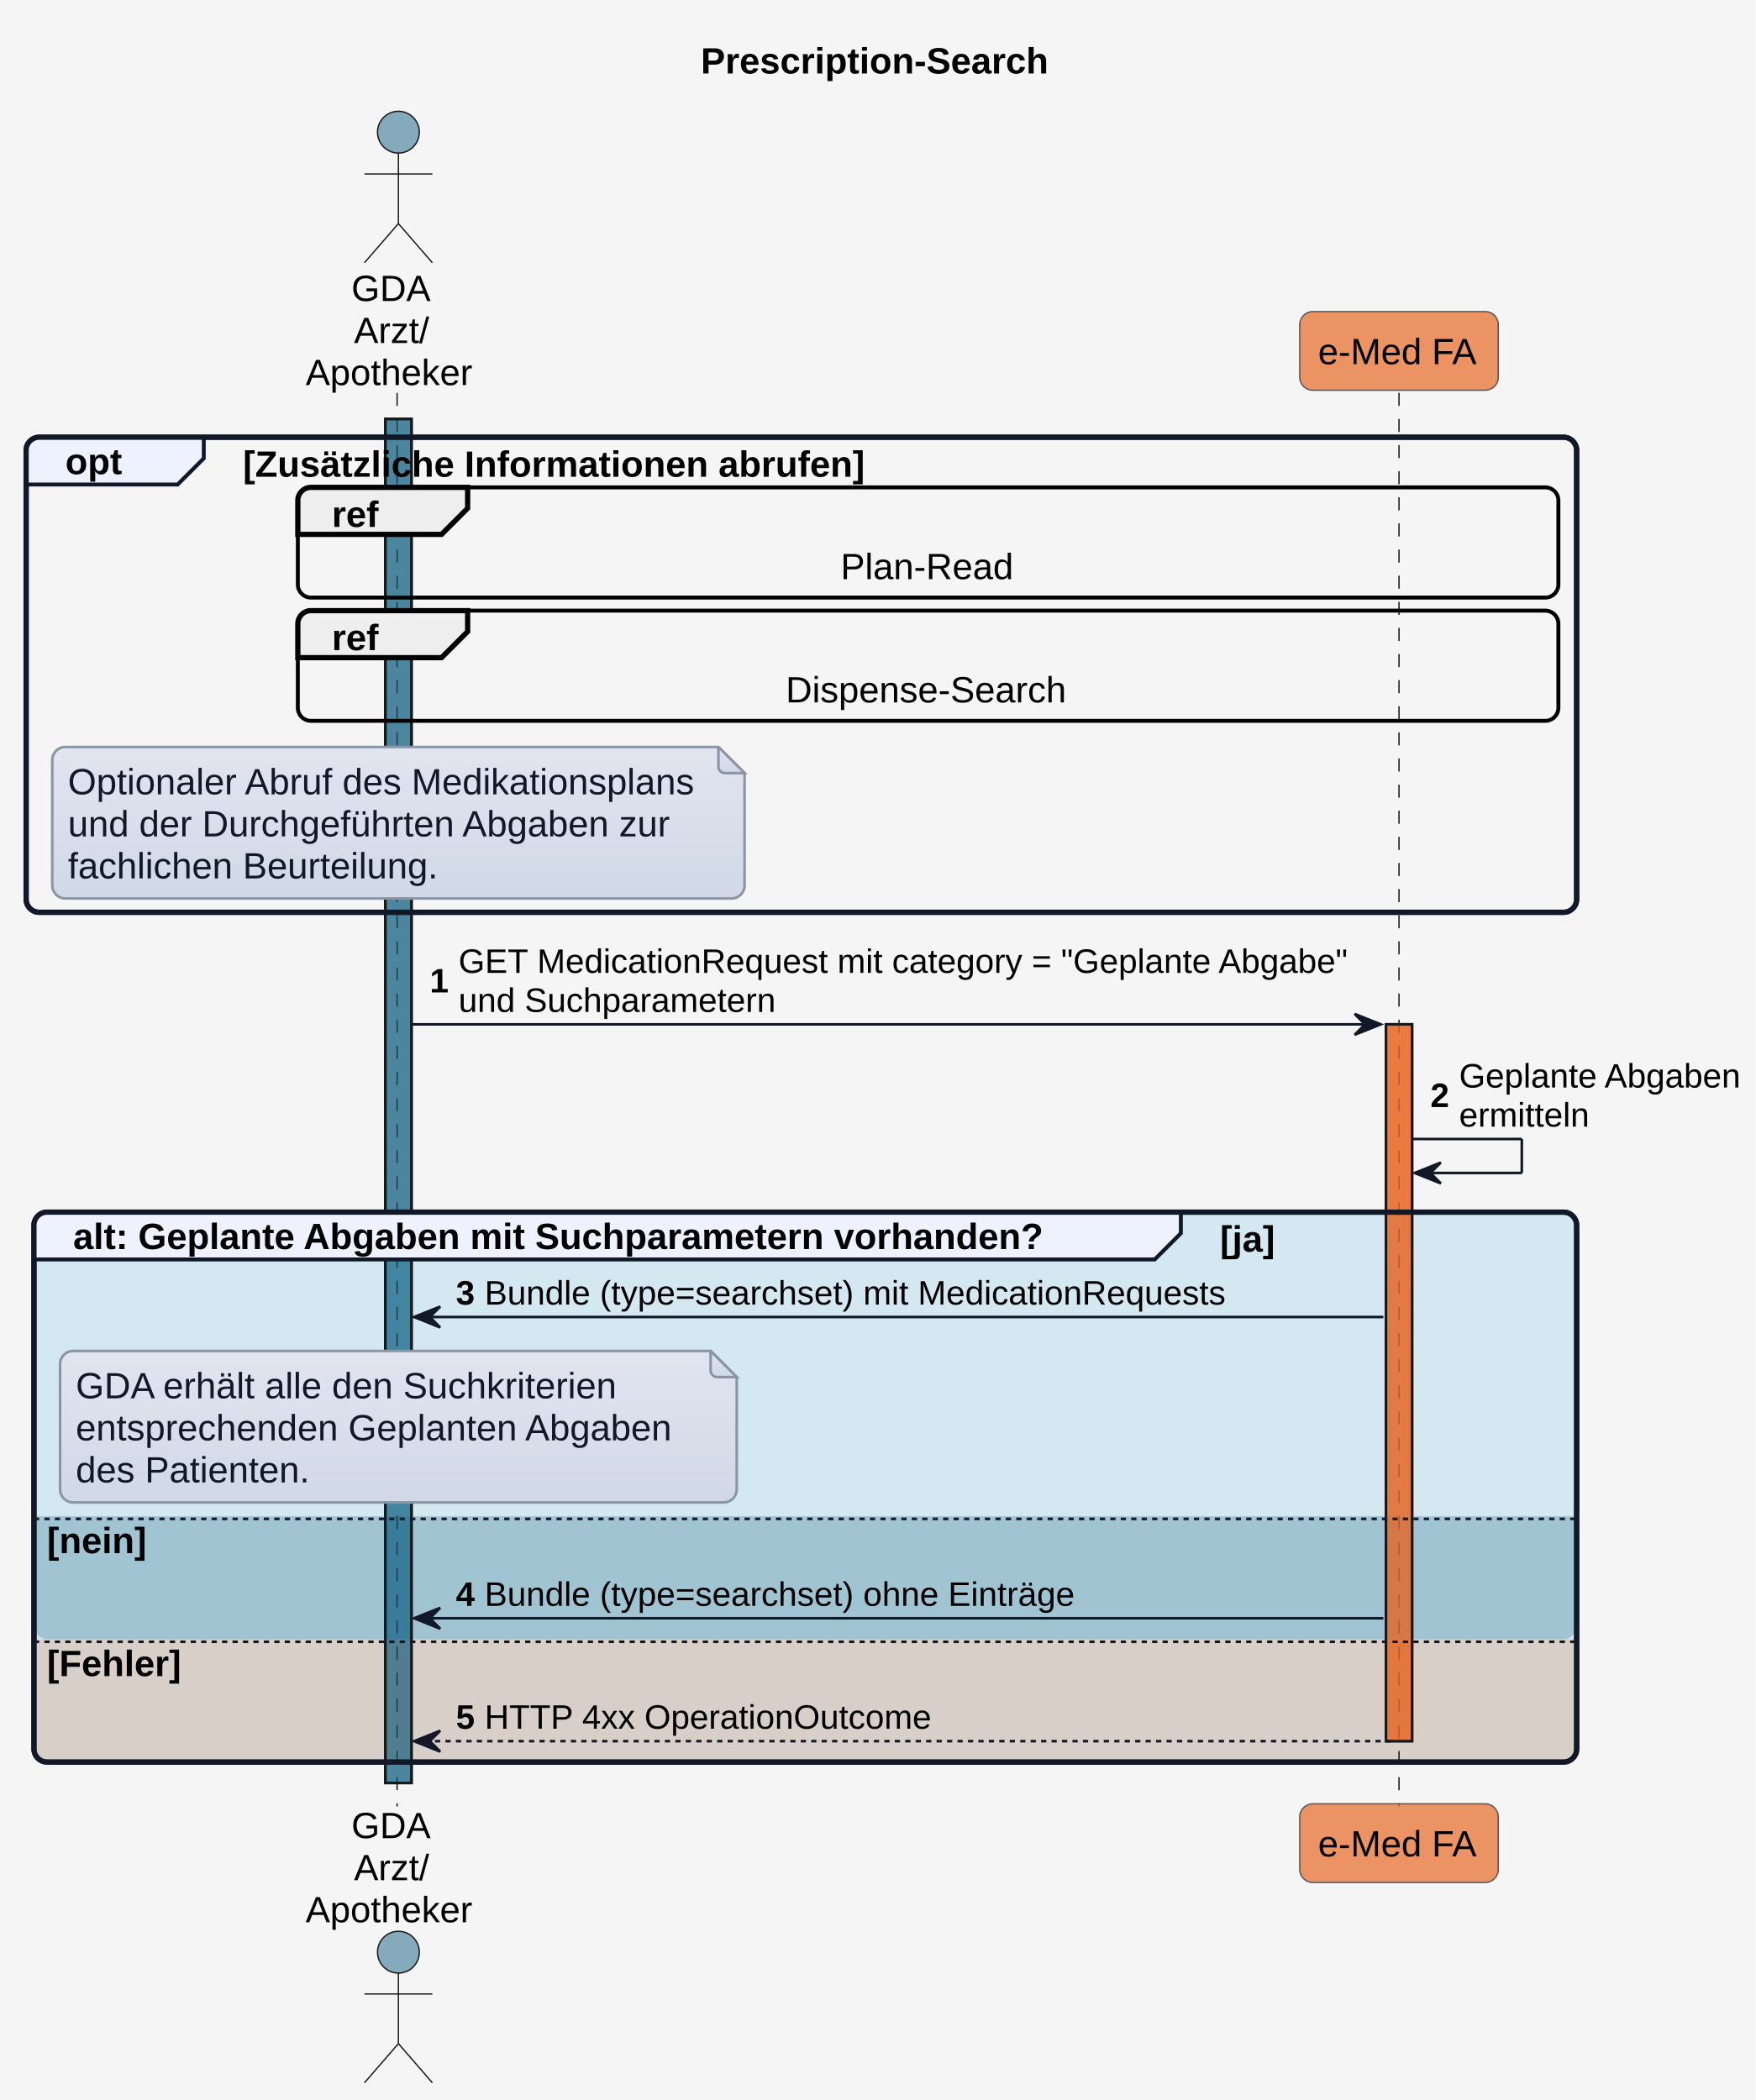
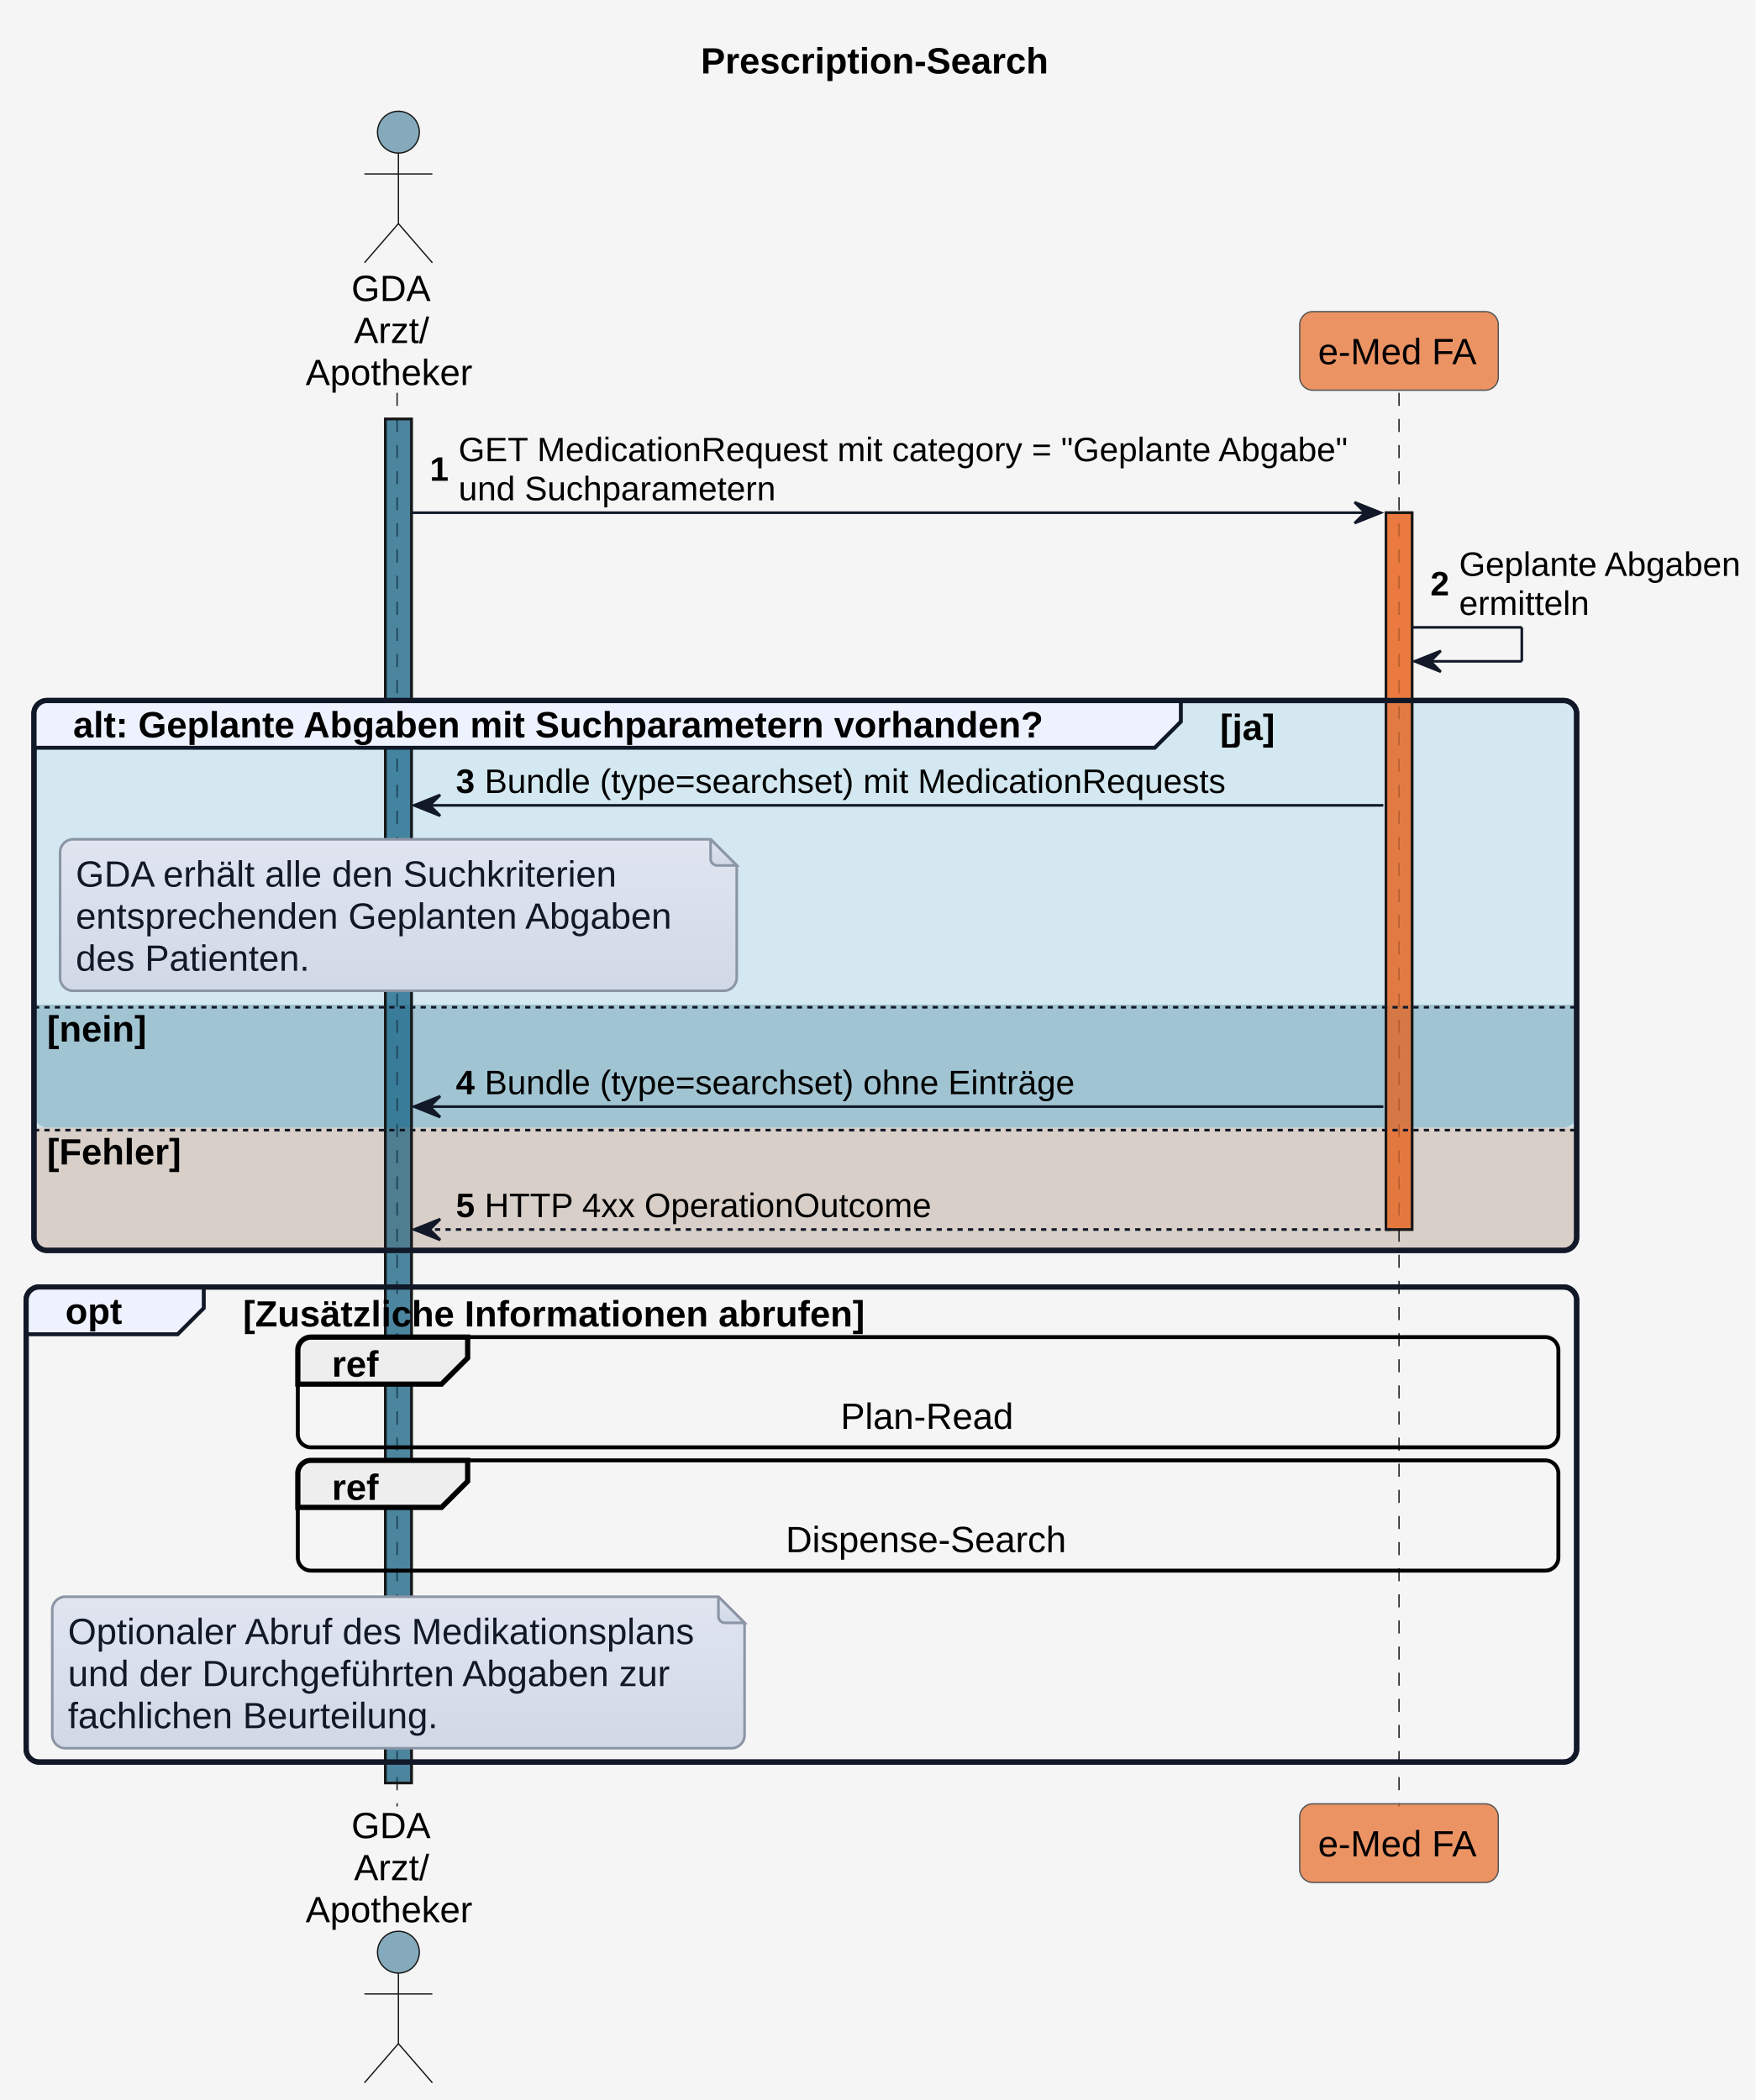
<svg xmlns="http://www.w3.org/2000/svg" contentStyleType="text/css" height="804px" preserveAspectRatio="none" style="width:672px;height:804px;background:#F5F5F5;" version="1.1" viewBox="0 0 672 804" width="672px" zoomAndPan="magnify">
  <defs>
-     <linearGradient id="g1uutivqyj2v0b0" x1="50%" x2="50%" y1="0%" y2="100%">
+     <linearGradient id="g11qbhf46ica0d0" x1="50%" x2="50%" y1="0%" y2="100%">
      <stop offset="0%" stop-color="#E0E5F0" />
      <stop offset="100%" stop-color="#D1D9E6" />
    </linearGradient>
  </defs>
  <g>
    <rect fill="#F5F5F5" height="804" style="stroke:none;stroke-width:1.0;" width="672" x="0" y="0" />
    <text fill="#000000" font-family="Arial" font-size="14" font-weight="bold" lengthAdjust="spacing" textLength="140" x="268.25" y="28.132">Prescription-Search</text>
    <rect fill="#156082" fill-opacity="0.502" height="522.219" style="stroke:#181818;stroke-width:1.0;" width="10" x="147.5" y="160.394" />
-     <rect fill="#E97232" fill-opacity="0.741" height="274.434" style="stroke:#181818;stroke-width:1.0;" width="10" x="530.5" y="392.18" />
-     <rect fill="none" height="181.888" rx="5" ry="5" style="stroke:#111827;stroke-width:2.0;" width="593.5" x="10" y="167.394" />
-     <rect fill="#0F9ED5" fill-opacity="0.145" height="210.537" rx="5" ry="5" style="stroke:#111827;stroke-width:2.0;" width="590.5" x="13" y="464.077" />
-     <path d="M13,580.519 L603.5,580.519 L603.5,622.566 A5,5 0 0 1 598.5,627.566 L18,627.566 A5,5 0 0 1 13,622.566 L13,580.519 " fill="#34738D" fill-opacity="0.306" style="stroke:none;stroke-width:1.0;" />
-     <path d="M13,627.566 L603.5,627.566 L603.5,669.614 A5,5 0 0 1 598.5,674.614 L18,674.614 A5,5 0 0 1 13,669.614 L13,627.566 " fill="#E97132" fill-opacity="0.208" style="stroke:none;stroke-width:1.0;" />
+     <rect fill="#E97232" fill-opacity="0.741" height="274.434" style="stroke:#181818;stroke-width:1.0;" width="10" x="530.5" y="196.292" />
+     <rect fill="#0F9ED5" fill-opacity="0.145" height="210.537" rx="5" ry="5" style="stroke:#111827;stroke-width:2.0;" width="590.5" x="13" y="268.19" />
+     <path d="M13,384.631 L603.5,384.631 L603.5,426.679 A5,5 0 0 1 598.5,431.679 L18,431.679 A5,5 0 0 1 13,426.679 L13,384.631 " fill="#34738D" fill-opacity="0.306" style="stroke:none;stroke-width:1.0;" />
+     <path d="M13,431.679 L603.5,431.679 L603.5,473.726 A5,5 0 0 1 598.5,478.726 L18,478.726 A5,5 0 0 1 13,473.726 L13,431.679 " fill="#E97132" fill-opacity="0.208" style="stroke:none;stroke-width:1.0;" />
+     <rect fill="none" height="181.888" rx="5" ry="5" style="stroke:#111827;stroke-width:2.0;" width="593.5" x="10" y="492.726" />
    <line style="stroke:#181818;stroke-width:0.5;stroke-dasharray:5.0,5.0;" x1="152" x2="152" y1="150.394" y2="691.614" />
    <line style="stroke:#181818;stroke-width:0.5;stroke-dasharray:5.0,5.0;" x1="535.5" x2="535.5" y1="150.394" y2="691.614" />
    <text fill="#000000" font-family="Arial" font-size="14" lengthAdjust="spacing" textLength="30" x="134.5" y="115.231">GDA</text>
    <text fill="#000000" font-family="Arial" font-size="14" lengthAdjust="spacing" textLength="28" x="135.5" y="131.329">Arzt/</text>
    <text fill="#000000" font-family="Arial" font-size="14" lengthAdjust="spacing" textLength="65" x="117" y="147.428">Apotheker</text>
    <ellipse cx="152.5" cy="50.599" fill="#156082" fill-opacity="0.502" rx="8" ry="8" style="stroke:#181818;stroke-width:0.5;" />
    <path d="M152.5,58.599 L152.5,85.599 M139.5,66.599 L165.5,66.599 M152.5,85.599 L139.5,100.599 M152.5,85.599 L165.5,100.599 " fill="none" style="stroke:#181818;stroke-width:0.5;" />
    <text fill="#000000" font-family="Arial" font-size="14" lengthAdjust="spacing" textLength="30" x="134.5" y="703.746">GDA</text>
    <text fill="#000000" font-family="Arial" font-size="14" lengthAdjust="spacing" textLength="28" x="135.5" y="719.844">Arzt/</text>
    <text fill="#000000" font-family="Arial" font-size="14" lengthAdjust="spacing" textLength="65" x="117" y="735.943">Apotheker</text>
    <ellipse cx="152.5" cy="747.41" fill="#156082" fill-opacity="0.502" rx="8" ry="8" style="stroke:#181818;stroke-width:0.5;" />
    <path d="M152.5,755.41 L152.5,782.41 M139.5,763.41 L165.5,763.41 M152.5,782.41 L139.5,797.41 M152.5,782.41 L165.5,797.41 " fill="none" style="stroke:#181818;stroke-width:0.5;" />
    <rect fill="#E97232" fill-opacity="0.741" height="30.099" rx="5" ry="5" style="stroke:#555555;stroke-width:0.5;" width="76" x="497.5" y="119.296" />
    <text fill="#000000" font-family="Arial" font-size="14" lengthAdjust="spacing" textLength="62" x="504.5" y="139.428">e-Med FA</text>
    <rect fill="#E97232" fill-opacity="0.741" height="30.099" rx="5" ry="5" style="stroke:#555555;stroke-width:0.5;" width="76" x="497.5" y="690.614" />
    <text fill="#000000" font-family="Arial" font-size="14" lengthAdjust="spacing" textLength="62" x="504.5" y="710.746">e-Med FA</text>
    <rect fill="#156082" fill-opacity="0.502" height="522.219" style="stroke:#181818;stroke-width:1.0;" width="10" x="147.5" y="160.394" />
-     <rect fill="#E97232" fill-opacity="0.741" height="274.434" style="stroke:#181818;stroke-width:1.0;" width="10" x="530.5" y="392.18" />
-     <path d="M15,167.394 L78,167.394 L78,175.493 L68,185.493 L10,185.493 L10,172.394 A5,5 0 0 1 15,167.394 " fill="#EEF2FF" style="stroke:#111827;stroke-width:1.5;" />
-     <rect fill="none" height="181.888" rx="5" ry="5" style="stroke:#111827;stroke-width:2.0;" width="593.5" x="10" y="167.394" />
-     <text fill="#000000" font-family="Arial" font-size="14" font-weight="bold" lengthAdjust="spacing" textLength="23" x="25" y="181.526">opt</text>
-     <text fill="#000000" font-family="Arial" font-size="14" font-weight="bold" lengthAdjust="spacing" textLength="250" x="93" y="182.526">[Zusätzliche Informationen abrufen]</text>
-     <rect fill="none" height="42.197" rx="5" ry="5" style="stroke:#000000;stroke-width:1.5;" width="482.5" x="114" y="186.592" />
-     <path d="M119,186.592 L179,186.592 L179,194.592 L169,204.592 L114,204.592 L114,191.592 A5,5 0 0 1 119,186.592 " fill="#EEEEEE" style="stroke:#000000;stroke-width:2.0;" />
-     <text fill="#000000" font-family="Arial" font-size="14" font-weight="bold" lengthAdjust="spacing" textLength="20" x="127" y="201.724">ref</text>
-     <text fill="#000000" font-family="Arial" font-size="14" lengthAdjust="spacing" textLength="67" x="321.75" y="221.724">Plan-Read</text>
-     <rect fill="none" height="42.197" rx="5" ry="5" style="stroke:#000000;stroke-width:1.5;" width="482.5" x="114" y="233.789" />
-     <path d="M119,233.789 L179,233.789 L179,241.789 L169,251.789 L114,251.789 L114,238.789 A5,5 0 0 1 119,233.789 " fill="#EEEEEE" style="stroke:#000000;stroke-width:2.0;" />
-     <text fill="#000000" font-family="Arial" font-size="14" font-weight="bold" lengthAdjust="spacing" textLength="20" x="127" y="248.921">ref</text>
-     <text fill="#000000" font-family="Arial" font-size="14" lengthAdjust="spacing" textLength="109" x="300.75" y="268.921">Dispense-Search</text>
-     <path d="M20,290.986 L20,338.986 A5,5 0 0 0 25,343.986 L280,343.986 A5,5 0 0 0 285,338.986 L285,295.986 L275,285.986 L25,285.986 A5,5 0 0 0 20,290.986 " fill="url(#g1uutivqyj2v0b0)" style="stroke:#8B95A5;stroke-width:1.0;" />
-     <path d="M275,285.986 L275,293.486 A2.5,2.5 0 0 0 277.5,295.986 L285,295.986 L275,285.986 " fill="url(#g1uutivqyj2v0b0)" style="stroke:#8B95A5;stroke-width:1.0;" />
-     <text fill="#111827" font-family="Arial" font-size="14" lengthAdjust="spacing" textLength="244" x="26" y="304.118">Optionaler Abruf des Medikationsplans</text>
-     <text fill="#111827" font-family="Arial" font-size="14" lengthAdjust="spacing" textLength="236" x="26" y="320.217">und der Durchgeführten Abgaben zur</text>
-     <text fill="#111827" font-family="Arial" font-size="14" lengthAdjust="spacing" textLength="144" x="26" y="336.315">fachlichen Beurteilung.</text>
-     <polygon fill="#111827" points="518.5,388.18,528.5,392.18,518.5,396.18,522.5,392.18" style="stroke:#111827;stroke-width:1.0;" />
-     <line style="stroke:#111827;stroke-width:1.0;" x1="157.5" x2="524.5" y1="392.18" y2="392.18" />
-     <text fill="#000000" font-family="Arial" font-size="13" font-weight="bold" lengthAdjust="spacing" textLength="7" x="164.5" y="379.95">1</text>
-     <text fill="#000000" font-family="Arial" font-size="13" lengthAdjust="spacing" textLength="343" x="175.5" y="372.476">GET MedicationRequest mit category = "Geplante Abgabe"</text>
-     <text fill="#000000" font-family="Arial" font-size="13" lengthAdjust="spacing" textLength="120" x="175.5" y="387.425">und Suchparametern</text>
-     <line style="stroke:#111827;stroke-width:1.0;" x1="540.5" x2="582.5" y1="436.077" y2="436.077" />
-     <line style="stroke:#111827;stroke-width:1.0;" x1="582.5" x2="582.5" y1="436.077" y2="449.077" />
-     <line style="stroke:#111827;stroke-width:1.0;" x1="541.5" x2="582.5" y1="449.077" y2="449.077" />
-     <polygon fill="#111827" points="551.5,445.077,541.5,449.077,551.5,453.077,547.5,449.077" style="stroke:#111827;stroke-width:1.0;" />
-     <text fill="#000000" font-family="Arial" font-size="13" font-weight="bold" lengthAdjust="spacing" textLength="7" x="547.5" y="423.848">2</text>
-     <text fill="#000000" font-family="Arial" font-size="13" lengthAdjust="spacing" textLength="107" x="558.5" y="416.373">Geplante Abgaben</text>
-     <text fill="#000000" font-family="Arial" font-size="13" lengthAdjust="spacing" textLength="50" x="558.5" y="431.322">ermitteln</text>
-     <path d="M18,464.077 L452,464.077 L452,472.176 L442,482.176 L13,482.176 L13,469.077 A5,5 0 0 1 18,464.077 " fill="#EEF2FF" style="stroke:#111827;stroke-width:1.5;" />
-     <rect fill="none" height="210.537" rx="5" ry="5" style="stroke:#111827;stroke-width:2.0;" width="590.5" x="13" y="464.077" />
-     <text fill="#000000" font-family="Arial" font-size="14" font-weight="bold" lengthAdjust="spacing" textLength="390" x="28" y="478.209">alt: Geplante Abgaben mit Suchparametern vorhanden?</text>
-     <text fill="#000000" font-family="Arial" font-size="14" font-weight="bold" lengthAdjust="spacing" textLength="22" x="467" y="479.209">[ja]</text>
-     <polygon fill="#111827" points="168.5,500.223,158.5,504.223,168.5,508.223,164.5,504.223" style="stroke:#111827;stroke-width:1.0;" />
-     <line style="stroke:#111827;stroke-width:1.0;" x1="162.5" x2="529.5" y1="504.223" y2="504.223" />
-     <text fill="#000000" font-family="Arial" font-size="13" font-weight="bold" lengthAdjust="spacing" textLength="7" x="174.5" y="499.468">3</text>
-     <text fill="#000000" font-family="Arial" font-size="13" lengthAdjust="spacing" textLength="286" x="185.5" y="499.468">Bundle (type=searchset) mit MedicationRequests</text>
-     <path d="M23,522.223 L23,570.223 A5,5 0 0 0 28,575.223 L277,575.223 A5,5 0 0 0 282,570.223 L282,527.223 L272,517.223 L28,517.223 A5,5 0 0 0 23,522.223 " fill="url(#g1uutivqyj2v0b0)" style="stroke:#8B95A5;stroke-width:1.0;" />
-     <path d="M272,517.223 L272,524.723 A2.5,2.5 0 0 0 274.5,527.223 L282,527.223 L272,517.223 " fill="url(#g1uutivqyj2v0b0)" style="stroke:#8B95A5;stroke-width:1.0;" />
-     <text fill="#111827" font-family="Arial" font-size="14" lengthAdjust="spacing" textLength="211" x="29" y="535.355">GDA erhält alle den Suchkriterien</text>
-     <text fill="#111827" font-family="Arial" font-size="14" lengthAdjust="spacing" textLength="234" x="29" y="551.454">entsprechenden Geplanten Abgaben</text>
-     <text fill="#111827" font-family="Arial" font-size="14" lengthAdjust="spacing" textLength="91" x="29" y="567.552">des Patienten.</text>
-     <line style="stroke:#111827;stroke-width:1.0;stroke-dasharray:2.0,2.0;" x1="13" x2="603.5" y1="581.519" y2="581.519" />
-     <text fill="#000000" font-family="Arial" font-size="14" font-weight="bold" lengthAdjust="spacing" textLength="41" x="18" y="594.651">[nein]</text>
-     <polygon fill="#111827" points="168.5,615.566,158.5,619.566,168.5,623.566,164.5,619.566" style="stroke:#111827;stroke-width:1.0;" />
-     <line style="stroke:#111827;stroke-width:1.0;" x1="162.5" x2="529.5" y1="619.566" y2="619.566" />
-     <text fill="#000000" font-family="Arial" font-size="13" font-weight="bold" lengthAdjust="spacing" textLength="7" x="174.5" y="614.812">4</text>
-     <text fill="#000000" font-family="Arial" font-size="13" lengthAdjust="spacing" textLength="226" x="185.5" y="614.812">Bundle (type=searchset) ohne Einträge</text>
-     <line style="stroke:#111827;stroke-width:1.0;stroke-dasharray:2.0,2.0;" x1="13" x2="603.5" y1="628.566" y2="628.566" />
-     <text fill="#000000" font-family="Arial" font-size="14" font-weight="bold" lengthAdjust="spacing" textLength="56" x="18" y="641.698">[Fehler]</text>
-     <polygon fill="#111827" points="168.5,662.614,158.5,666.614,168.5,670.614,164.5,666.614" style="stroke:#111827;stroke-width:1.0;" />
-     <line style="stroke:#111827;stroke-width:1.0;stroke-dasharray:2.0,2.0;" x1="162.5" x2="534.5" y1="666.614" y2="666.614" />
-     <text fill="#000000" font-family="Arial" font-size="13" font-weight="bold" lengthAdjust="spacing" textLength="7" x="174.5" y="661.859">5</text>
-     <text fill="#000000" font-family="Arial" font-size="13" lengthAdjust="spacing" textLength="170" x="185.5" y="661.859">HTTP 4xx OperationOutcome</text>
+     <rect fill="#E97232" fill-opacity="0.741" height="274.434" style="stroke:#181818;stroke-width:1.0;" width="10" x="530.5" y="196.292" />
+     <polygon fill="#111827" points="518.5,192.292,528.5,196.292,518.5,200.292,522.5,196.292" style="stroke:#111827;stroke-width:1.0;" />
+     <line style="stroke:#111827;stroke-width:1.0;" x1="157.5" x2="524.5" y1="196.292" y2="196.292" />
+     <text fill="#000000" font-family="Arial" font-size="13" font-weight="bold" lengthAdjust="spacing" textLength="7" x="164.5" y="184.063">1</text>
+     <text fill="#000000" font-family="Arial" font-size="13" lengthAdjust="spacing" textLength="343" x="175.5" y="176.588">GET MedicationRequest mit category = "Geplante Abgabe"</text>
+     <text fill="#000000" font-family="Arial" font-size="13" lengthAdjust="spacing" textLength="120" x="175.5" y="191.537">und Suchparametern</text>
+     <line style="stroke:#111827;stroke-width:1.0;" x1="540.5" x2="582.5" y1="240.19" y2="240.19" />
+     <line style="stroke:#111827;stroke-width:1.0;" x1="582.5" x2="582.5" y1="240.19" y2="253.19" />
+     <line style="stroke:#111827;stroke-width:1.0;" x1="541.5" x2="582.5" y1="253.19" y2="253.19" />
+     <polygon fill="#111827" points="551.5,249.19,541.5,253.19,551.5,257.19,547.5,253.19" style="stroke:#111827;stroke-width:1.0;" />
+     <text fill="#000000" font-family="Arial" font-size="13" font-weight="bold" lengthAdjust="spacing" textLength="7" x="547.5" y="227.96">2</text>
+     <text fill="#000000" font-family="Arial" font-size="13" lengthAdjust="spacing" textLength="107" x="558.5" y="220.486">Geplante Abgaben</text>
+     <text fill="#000000" font-family="Arial" font-size="13" lengthAdjust="spacing" textLength="50" x="558.5" y="235.435">ermitteln</text>
+     <path d="M18,268.19 L452,268.19 L452,276.288 L442,286.288 L13,286.288 L13,273.19 A5,5 0 0 1 18,268.19 " fill="#EEF2FF" style="stroke:#111827;stroke-width:1.5;" />
+     <rect fill="none" height="210.537" rx="5" ry="5" style="stroke:#111827;stroke-width:2.0;" width="590.5" x="13" y="268.19" />
+     <text fill="#000000" font-family="Arial" font-size="14" font-weight="bold" lengthAdjust="spacing" textLength="390" x="28" y="282.321">alt: Geplante Abgaben mit Suchparametern vorhanden?</text>
+     <text fill="#000000" font-family="Arial" font-size="14" font-weight="bold" lengthAdjust="spacing" textLength="22" x="467" y="283.321">[ja]</text>
+     <polygon fill="#111827" points="168.5,304.335,158.5,308.335,168.5,312.335,164.5,308.335" style="stroke:#111827;stroke-width:1.0;" />
+     <line style="stroke:#111827;stroke-width:1.0;" x1="162.5" x2="529.5" y1="308.335" y2="308.335" />
+     <text fill="#000000" font-family="Arial" font-size="13" font-weight="bold" lengthAdjust="spacing" textLength="7" x="174.5" y="303.581">3</text>
+     <text fill="#000000" font-family="Arial" font-size="13" lengthAdjust="spacing" textLength="286" x="185.5" y="303.581">Bundle (type=searchset) mit MedicationRequests</text>
+     <path d="M23,326.335 L23,374.335 A5,5 0 0 0 28,379.335 L277,379.335 A5,5 0 0 0 282,374.335 L282,331.335 L272,321.335 L28,321.335 A5,5 0 0 0 23,326.335 " fill="url(#g11qbhf46ica0d0)" style="stroke:#8B95A5;stroke-width:1.0;" />
+     <path d="M272,321.335 L272,328.835 A2.5,2.5 0 0 0 274.5,331.335 L282,331.335 L272,321.335 " fill="url(#g11qbhf46ica0d0)" style="stroke:#8B95A5;stroke-width:1.0;" />
+     <text fill="#111827" font-family="Arial" font-size="14" lengthAdjust="spacing" textLength="211" x="29" y="339.467">GDA erhält alle den Suchkriterien</text>
+     <text fill="#111827" font-family="Arial" font-size="14" lengthAdjust="spacing" textLength="234" x="29" y="355.566">entsprechenden Geplanten Abgaben</text>
+     <text fill="#111827" font-family="Arial" font-size="14" lengthAdjust="spacing" textLength="91" x="29" y="371.665">des Patienten.</text>
+     <line style="stroke:#111827;stroke-width:1.0;stroke-dasharray:2.0,2.0;" x1="13" x2="603.5" y1="385.631" y2="385.631" />
+     <text fill="#000000" font-family="Arial" font-size="14" font-weight="bold" lengthAdjust="spacing" textLength="41" x="18" y="398.763">[nein]</text>
+     <polygon fill="#111827" points="168.5,419.679,158.5,423.679,168.5,427.679,164.5,423.679" style="stroke:#111827;stroke-width:1.0;" />
+     <line style="stroke:#111827;stroke-width:1.0;" x1="162.5" x2="529.5" y1="423.679" y2="423.679" />
+     <text fill="#000000" font-family="Arial" font-size="13" font-weight="bold" lengthAdjust="spacing" textLength="7" x="174.5" y="418.924">4</text>
+     <text fill="#000000" font-family="Arial" font-size="13" lengthAdjust="spacing" textLength="226" x="185.5" y="418.924">Bundle (type=searchset) ohne Einträge</text>
+     <line style="stroke:#111827;stroke-width:1.0;stroke-dasharray:2.0,2.0;" x1="13" x2="603.5" y1="432.679" y2="432.679" />
+     <text fill="#000000" font-family="Arial" font-size="14" font-weight="bold" lengthAdjust="spacing" textLength="56" x="18" y="445.81">[Fehler]</text>
+     <polygon fill="#111827" points="168.5,466.726,158.5,470.726,168.5,474.726,164.5,470.726" style="stroke:#111827;stroke-width:1.0;" />
+     <line style="stroke:#111827;stroke-width:1.0;stroke-dasharray:2.0,2.0;" x1="162.5" x2="534.5" y1="470.726" y2="470.726" />
+     <text fill="#000000" font-family="Arial" font-size="13" font-weight="bold" lengthAdjust="spacing" textLength="7" x="174.5" y="465.971">5</text>
+     <text fill="#000000" font-family="Arial" font-size="13" lengthAdjust="spacing" textLength="170" x="185.5" y="465.971">HTTP 4xx OperationOutcome</text>
+     <path d="M15,492.726 L78,492.726 L78,500.825 L68,510.825 L10,510.825 L10,497.726 A5,5 0 0 1 15,492.726 " fill="#EEF2FF" style="stroke:#111827;stroke-width:1.5;" />
+     <rect fill="none" height="181.888" rx="5" ry="5" style="stroke:#111827;stroke-width:2.0;" width="593.5" x="10" y="492.726" />
+     <text fill="#000000" font-family="Arial" font-size="14" font-weight="bold" lengthAdjust="spacing" textLength="23" x="25" y="506.858">opt</text>
+     <text fill="#000000" font-family="Arial" font-size="14" font-weight="bold" lengthAdjust="spacing" textLength="250" x="93" y="507.858">[Zusätzliche Informationen abrufen]</text>
+     <rect fill="none" height="42.197" rx="5" ry="5" style="stroke:#000000;stroke-width:1.5;" width="482.5" x="114" y="511.923" />
+     <path d="M119,511.923 L179,511.923 L179,519.923 L169,529.923 L114,529.923 L114,516.923 A5,5 0 0 1 119,511.923 " fill="#EEEEEE" style="stroke:#000000;stroke-width:2.0;" />
+     <text fill="#000000" font-family="Arial" font-size="14" font-weight="bold" lengthAdjust="spacing" textLength="20" x="127" y="527.055">ref</text>
+     <text fill="#000000" font-family="Arial" font-size="14" lengthAdjust="spacing" textLength="67" x="321.75" y="547.055">Plan-Read</text>
+     <rect fill="none" height="42.197" rx="5" ry="5" style="stroke:#000000;stroke-width:1.5;" width="482.5" x="114" y="559.121" />
+     <path d="M119,559.121 L179,559.121 L179,567.121 L169,577.121 L114,577.121 L114,564.121 A5,5 0 0 1 119,559.121 " fill="#EEEEEE" style="stroke:#000000;stroke-width:2.0;" />
+     <text fill="#000000" font-family="Arial" font-size="14" font-weight="bold" lengthAdjust="spacing" textLength="20" x="127" y="574.252">ref</text>
+     <text fill="#000000" font-family="Arial" font-size="14" lengthAdjust="spacing" textLength="109" x="300.75" y="594.252">Dispense-Search</text>
+     <path d="M20,616.318 L20,664.318 A5,5 0 0 0 25,669.318 L280,669.318 A5,5 0 0 0 285,664.318 L285,621.318 L275,611.318 L25,611.318 A5,5 0 0 0 20,616.318 " fill="url(#g11qbhf46ica0d0)" style="stroke:#8B95A5;stroke-width:1.0;" />
+     <path d="M275,611.318 L275,618.818 A2.5,2.5 0 0 0 277.5,621.318 L285,621.318 L275,611.318 " fill="url(#g11qbhf46ica0d0)" style="stroke:#8B95A5;stroke-width:1.0;" />
+     <text fill="#111827" font-family="Arial" font-size="14" lengthAdjust="spacing" textLength="244" x="26" y="629.45">Optionaler Abruf des Medikationsplans</text>
+     <text fill="#111827" font-family="Arial" font-size="14" lengthAdjust="spacing" textLength="236" x="26" y="645.548">und der Durchgeführten Abgaben zur</text>
+     <text fill="#111827" font-family="Arial" font-size="14" lengthAdjust="spacing" textLength="144" x="26" y="661.647">fachlichen Beurteilung.</text>
  </g>
</svg>
